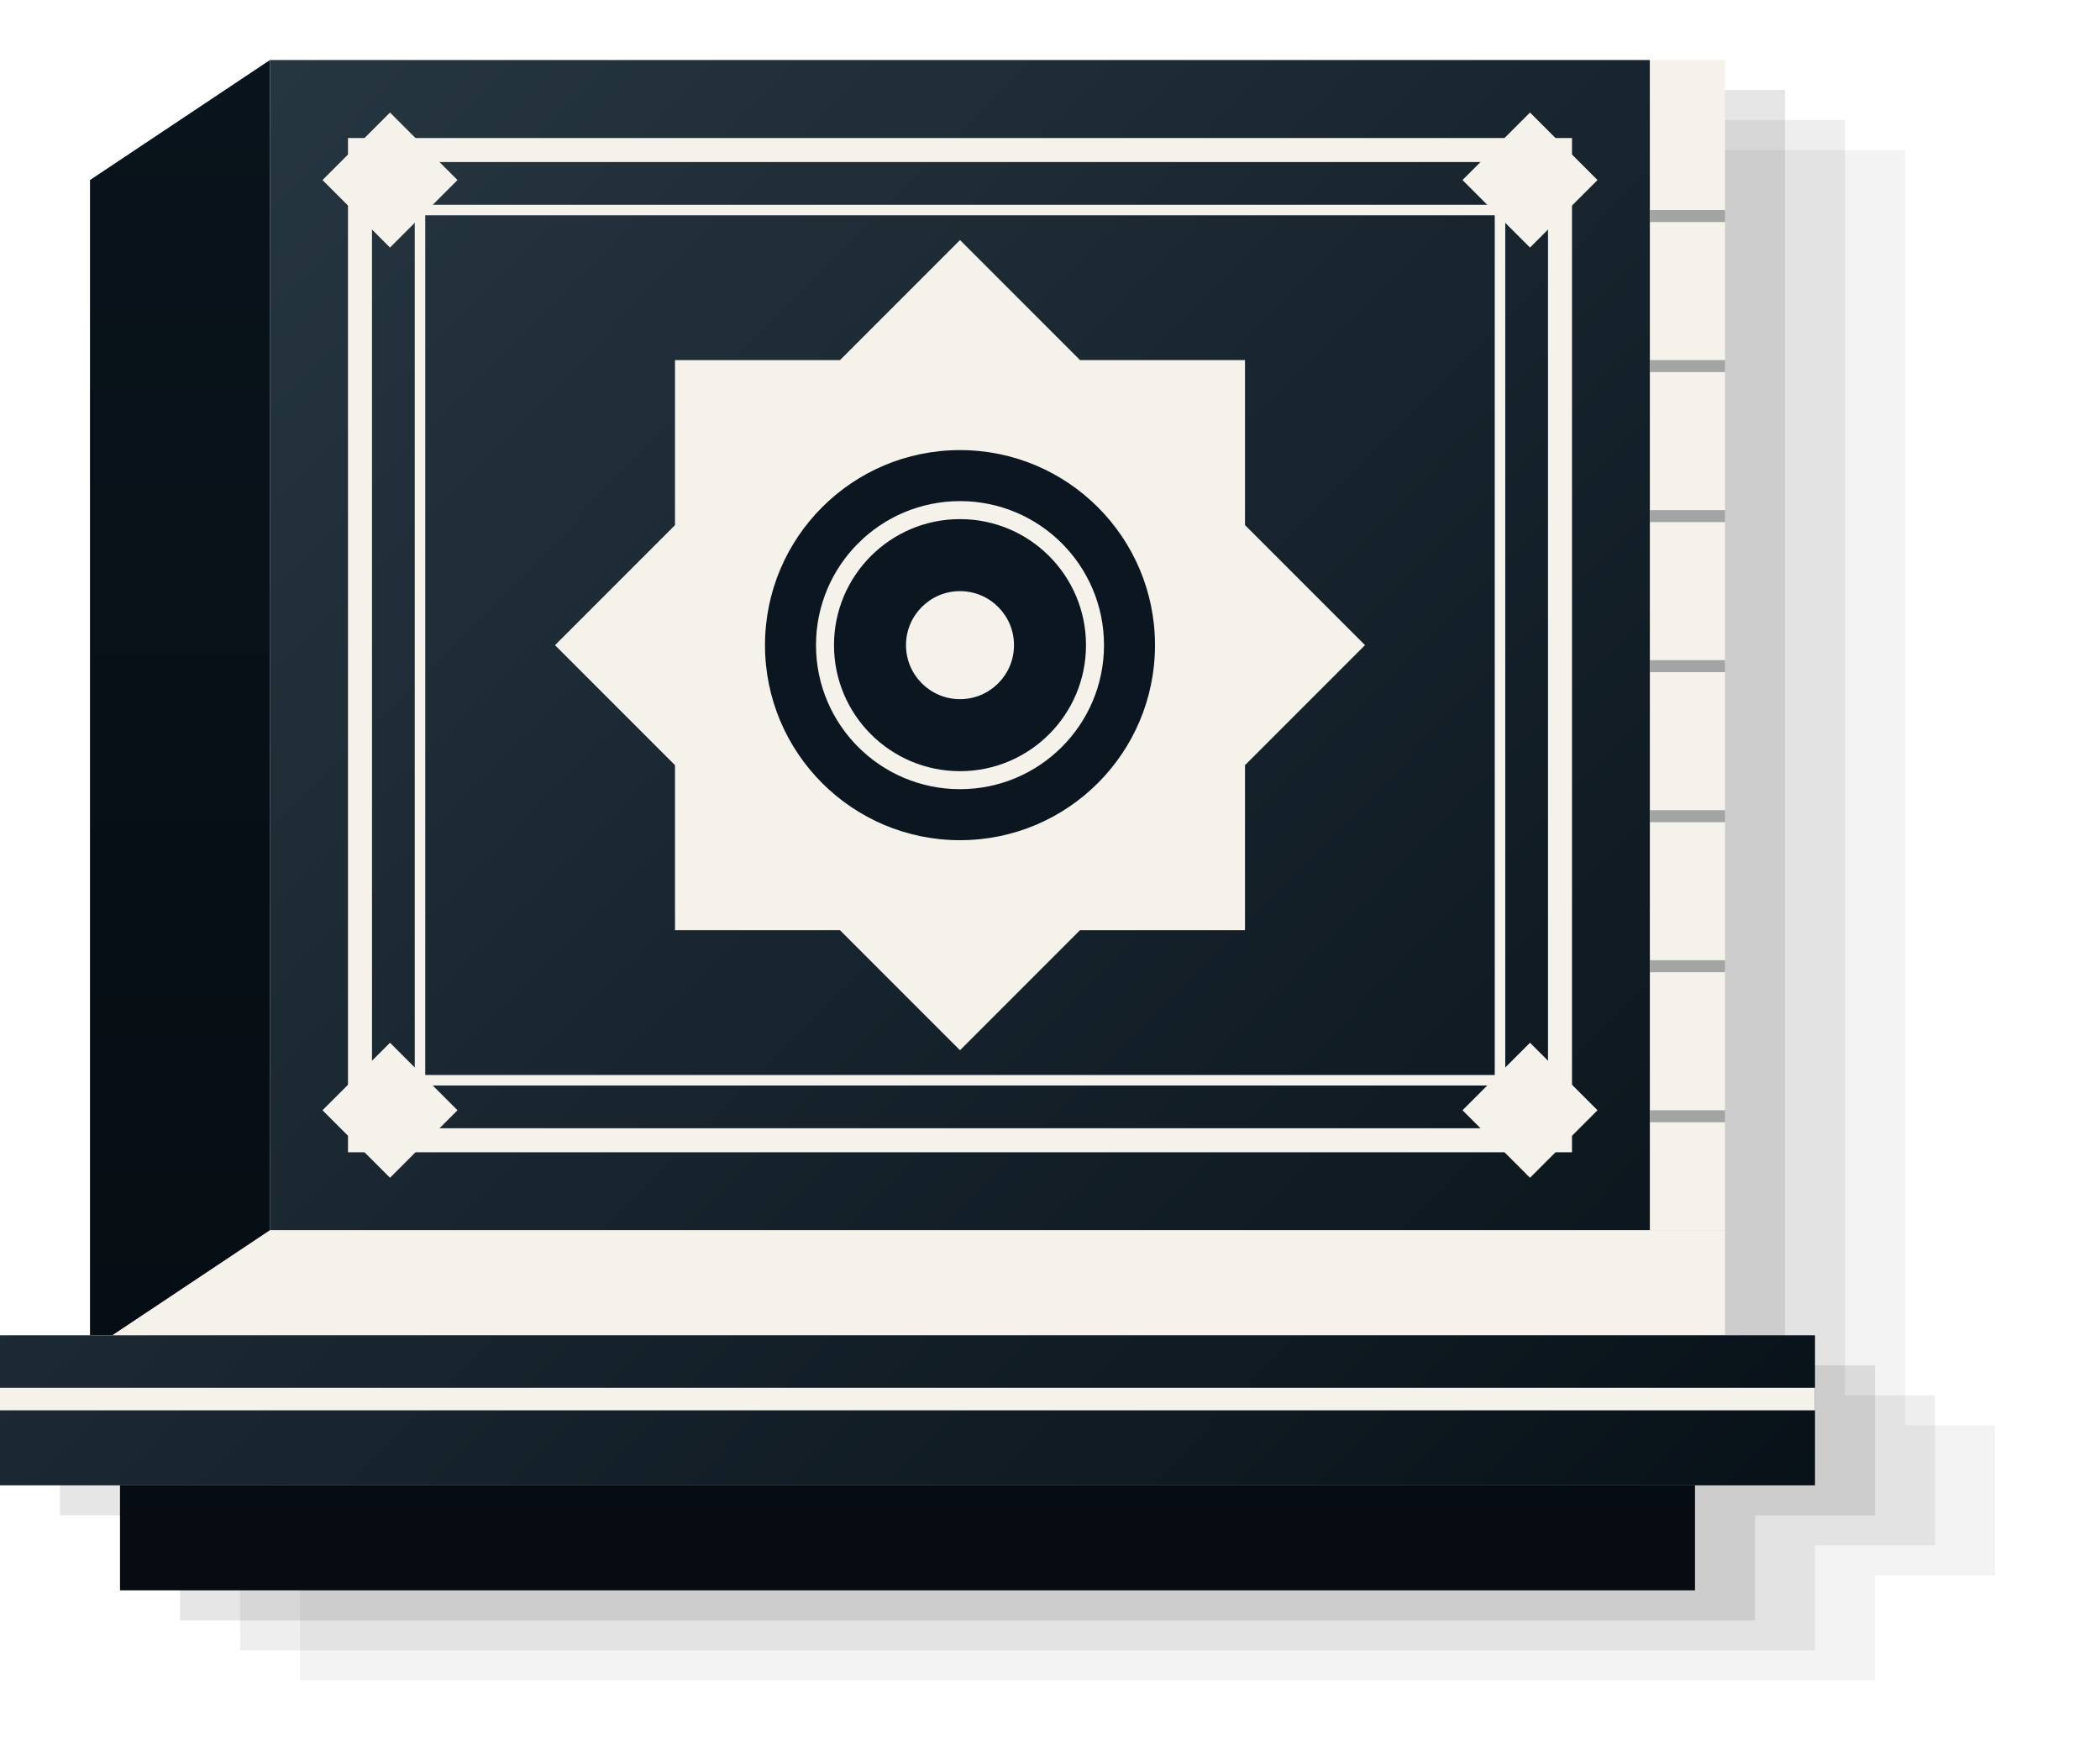
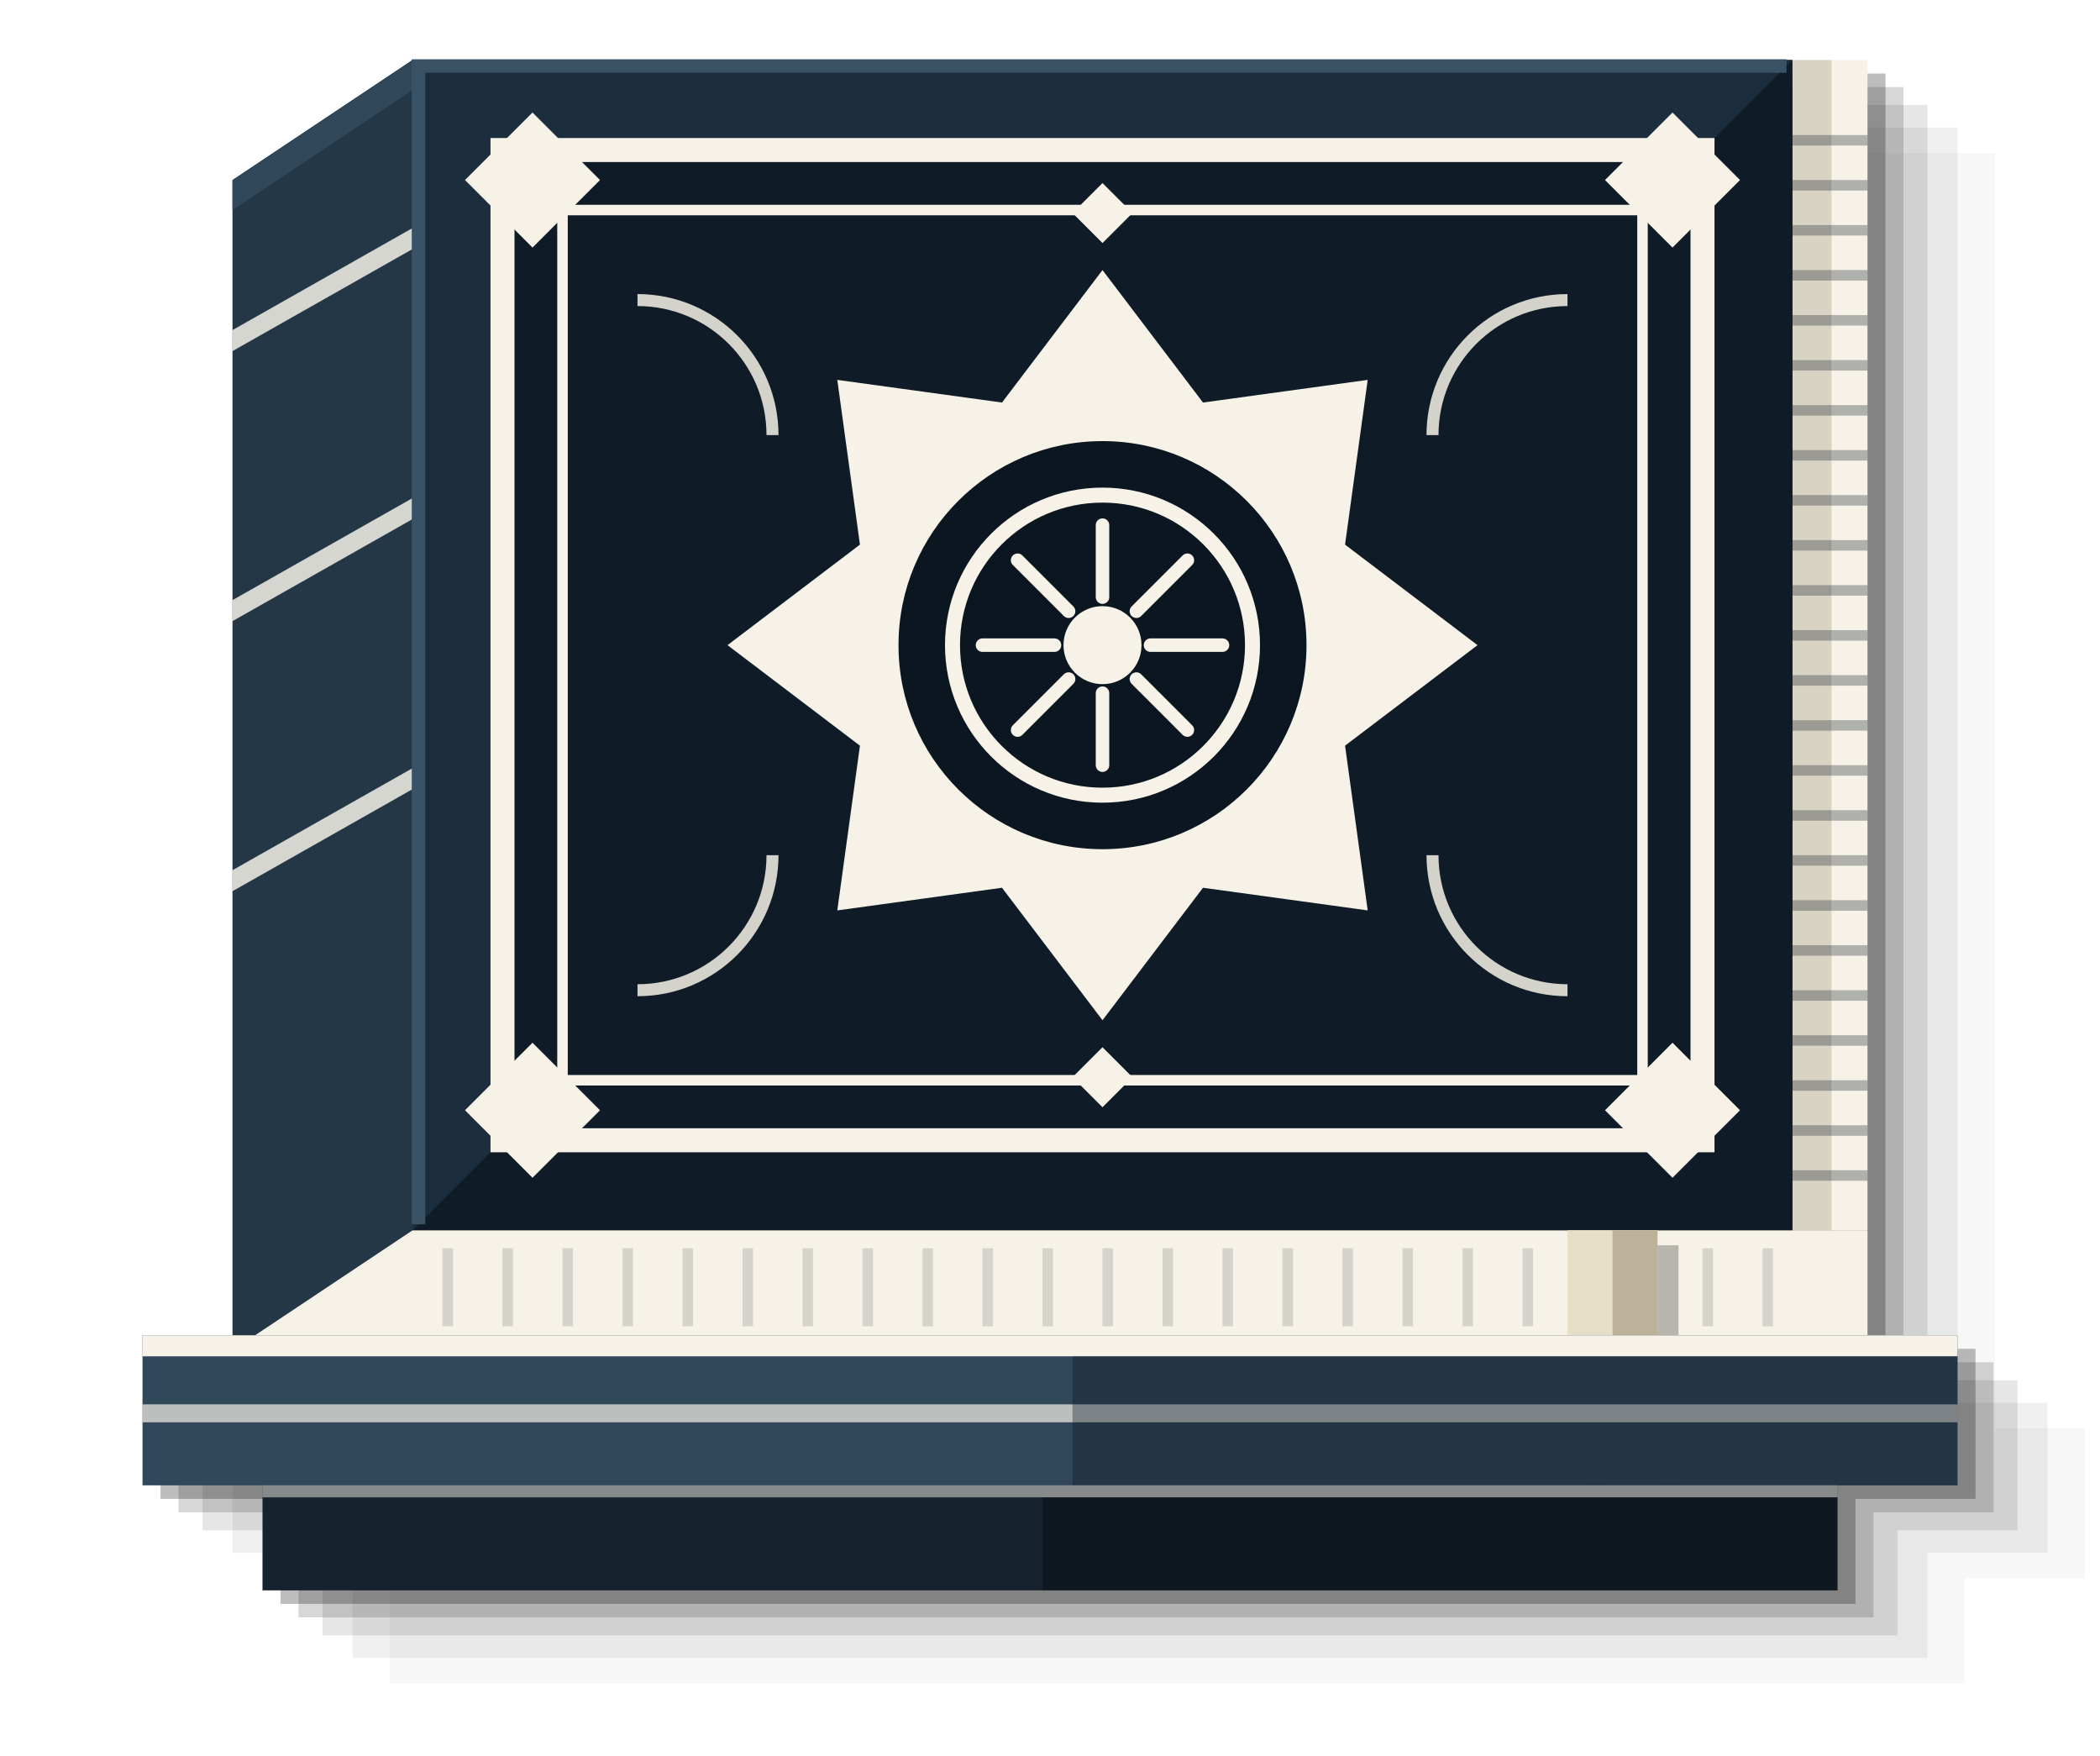
<svg xmlns="http://www.w3.org/2000/svg" viewBox="0 0 140 117" width="140" height="117">
-   <defs>
-     <linearGradient id="kl" gradientUnits="userSpaceOnUse" x1="0" y1="4" x2="0" y2="106">
-       <stop offset="0" stop-color="#09131b" />
-       <stop offset="1" stop-color="#060c12" />
-     </linearGradient>
-     <linearGradient id="kr" gradientUnits="userSpaceOnUse" x1="18" y1="4" x2="121" y2="106">
-       <stop offset="0" stop-color="#263641" />
-       <stop offset="1" stop-color="#071017" />
-     </linearGradient>
-   </defs>
-   <g opacity="0.1" transform="translate(4 2)" fill="#000">
-     <path d="M6 12L18 4H115V89H121V99H113V106H8V99H0V89H6Z" />
+   <g transform="translate(9.5 0)">
+     <path transform="translate(1.2 0.9)" fill="#000" fill-opacity="0.260" d="M6 12L18 4H115V89H121V99H113V106H8V99H0V89H6Z" />
+     <path transform="translate(2.4 1.8)" fill="#000" fill-opacity="0.160" d="M6 12L18 4H115V89H121V99H113V106H8V99H0V89H6Z" />
+     <path transform="translate(4 3)" fill="#000" fill-opacity="0.100" d="M6 12L18 4H115V89H121V99H113V106H8V99H0V89H6Z" />
+     <path transform="translate(6 4.5)" fill="#000" fill-opacity="0.060" d="M6 12L18 4H115V89H121V99H113V106H8V99H0V89H6Z" />
+     <path transform="translate(8.5 6.2)" fill="#000" fill-opacity="0.035" d="M6 12L18 4H115V89H121V99H113V106H8V99H0V89H6Z" />
+     <path fill="#f6f2e8" d="M6 90L18 82H115V89H6Z" />
+     <path fill="#f6f2e8" d="M110 4H115V82H110Z" />
+     <path fill="#bdb5a0" fill-opacity=".5" d="M110 4H112.6V82H110Z" />
+     <path fill="#0b1620" fill-opacity=".3" d="M110 9H115V9.7H110ZM110 12H115V12.7H110ZM110 15H115V15.7H110ZM110 18H115V18.7H110ZM110 21H115V21.7H110ZM110 24H115V24.7H110ZM110 27H115V27.7H110ZM110 30H115V30.7H110ZM110 33H115V33.7H110ZM110 36H115V36.7H110ZM110 39H115V39.7H110ZM110 42H115V42.7H110ZM110 45H115V45.7H110ZM110 48H115V48.7H110ZM110 51H115V51.7H110ZM110 54H115V54.7H110ZM110 57H115V57.7H110ZM110 60H115V60.7H110ZM110 63H115V63.7H110ZM110 66H115V66.7H110ZM110 69H115V69.7H110ZM110 72H115V72.7H110ZM110 75H115V75.7H110ZM110 78H115V78.7H110Z" />
+     <path fill="#0b1620" fill-opacity=".14" d="M20 83.2H20.7V88.4H20Z" />
+     <path fill="#0b1620" fill-opacity=".14" d="M24 83.2H24.7V88.4H24Z" />
+     <path fill="#0b1620" fill-opacity=".14" d="M28 83.2H28.7V88.4H28Z" />
+     <path fill="#0b1620" fill-opacity=".14" d="M32 83.2H32.7V88.4H32Z" />
+     <path fill="#0b1620" fill-opacity=".14" d="M36 83.2H36.7V88.4H36Z" />
+     <path fill="#0b1620" fill-opacity=".14" d="M40 83.2H40.7V88.4H40Z" />
+     <path fill="#0b1620" fill-opacity=".14" d="M44 83.2H44.7V88.4H44Z" />
+     <path fill="#0b1620" fill-opacity=".14" d="M48 83.2H48.7V88.4H48Z" />
+     <path fill="#0b1620" fill-opacity=".14" d="M52 83.2H52.7V88.4H52Z" />
+     <path fill="#0b1620" fill-opacity=".14" d="M56 83.2H56.7V88.4H56Z" />
+     <path fill="#0b1620" fill-opacity=".14" d="M60 83.2H60.7V88.4H60Z" />
+     <path fill="#0b1620" fill-opacity=".14" d="M64 83.2H64.7V88.4H64Z" />
+     <path fill="#0b1620" fill-opacity=".14" d="M68 83.2H68.7V88.4H68Z" />
+     <path fill="#0b1620" fill-opacity=".14" d="M72 83.2H72.7V88.4H72Z" />
+     <path fill="#0b1620" fill-opacity=".14" d="M76 83.2H76.7V88.4H76Z" />
+     <path fill="#0b1620" fill-opacity=".14" d="M80 83.2H80.7V88.4H80Z" />
+     <path fill="#0b1620" fill-opacity=".14" d="M84 83.2H84.7V88.4H84Z" />
+     <path fill="#0b1620" fill-opacity=".14" d="M88 83.2H88.7V88.4H88Z" />
+     <path fill="#0b1620" fill-opacity=".14" d="M92 83.2H92.7V88.4H92Z" />
+     <path fill="#0b1620" fill-opacity=".14" d="M96 83.2H96.7V88.4H96Z" />
+     <path fill="#0b1620" fill-opacity=".14" d="M100 83.2H100.7V88.4H100Z" />
+     <path fill="#0b1620" fill-opacity=".14" d="M104 83.2H104.7V88.4H104Z" />
+     <path fill="#0b1620" fill-opacity=".14" d="M108 83.2H108.7V88.4H108Z" />
+     <path fill="#243747" d="M6 12L18 4V82L6 90Z" />
+     <path fill="#31475a" d="M6 12L18 4V6L6 14Z" />
+     <path fill="#f6f2e8" fill-opacity=".85" d="M6 22L18 15.2V16.6L6 23.4Z" />
+     <path fill="#f6f2e8" fill-opacity=".85" d="M6 40L18 33.2V34.6L6 41.4Z" />
+     <path fill="#f6f2e8" fill-opacity=".85" d="M6 58L18 51.2V52.6L6 59.4Z" />
+     <path fill="#0f1c27" d="M18 4H110V82H18Z" />
+     <path fill="#1c2e3d" d="M18 4H110L96 18H32V68L18 82Z" />
+     <path fill="#0f1c27" d="M24 10H104V76H24Z" />
+     <path fill="none" stroke="#f6f2e8" stroke-width="1.6" d="M24 10H104V76H24Z" />
+     <path fill="none" stroke="#f6f2e8" stroke-width=".7" d="M28 14H100V72H28Z" />
+     <path fill="#f6f2e8" d="M64 18L70.7 26.83L81.68 25.32L80.17 36.3L89 43L80.17 49.7L81.68 60.68L70.7 59.17L64 68L57.3 59.17L46.32 60.68L47.83 49.7L39 43L47.83 36.3L46.32 25.32L57.3 26.83Z" />
+     <circle cx="64" cy="43" r="13.6" fill="#0b1620" />
+     <circle cx="64" cy="43" r="10" fill="none" stroke="#f6f2e8" stroke-width="1" />
+     <path fill="none" stroke="#f6f2e8" stroke-width=".9" stroke-linecap="round" d="M67.2 43L72 43M66.26 45.26L69.66 48.66M64 46.2L64 51M61.74 45.26L58.34 48.66M60.8 43L56 43M61.74 40.74L58.34 37.34M64 39.8L64 35M66.26 40.74L69.66 37.34" />
+     <circle cx="64" cy="43" r="2.6" fill="#f6f2e8" />
+     <path fill="none" stroke="#f6f2e8" stroke-width=".8" stroke-opacity=".85" d="M33 20A9 9 0 0 1 42 29M95 20A9 9 0 0 0 86 29M33 66A9 9 0 0 0 42 57M95 66A9 9 0 0 1 86 57" />
+     <path fill="#f6f2e8" d="M26 7.5L30.5 12L26 16.5L21.5 12ZM102 7.5L106.5 12L102 16.5L97.5 12ZM26 69.5L30.5 74L26 78.5L21.5 74ZM102 69.5L106.5 74L102 78.5L97.5 74ZM64 12.2L66 14.2L64 16.2L62 14.2ZM64 69.8L66 71.8L64 73.8L62 71.8Z" />
+     <path fill="none" stroke="#3a5266" stroke-width=".9" d="M18.4 81.6V4.4H109.6" />
+     <path transform="translate(1.4 1)" fill="#000" fill-opacity="0.250" d="M95 82H101V99L98 96.4L95 99Z" />
+     <path fill="#e6dec6" d="M95 82H101V99L98 96.4L95 99Z" />
+     <path fill="#bdb299" d="M98 82H101V99L98 96.4Z" />
+     <path fill="#31475a" d="M0 89H121V99H0Z" />
+     <path fill="#f6f2e8" d="M0 89H121V90.4H0Z" />
+     <path fill="#f6f2e8" fill-opacity=".7" d="M0 93.6H121V94.8H0Z" />
+     <path fill="#0b1620" fill-opacity=".35" d="M62 90.4H121V99H62Z" />
+     <path fill="#16222e" d="M8 99H113V106H8Z" />
+     <path fill="#f6f2e8" fill-opacity=".5" d="M8 99H113V99.8H8Z" />
+     <path fill="#000" fill-opacity=".3" d="M60 99.8H113V106H60Z" />
  </g>
-   <g opacity="0.07" transform="translate(8 4)" fill="#000">
-     <path d="M6 12L18 4H115V89H121V99H113V106H8V99H0V89H6Z" />
-   </g>
-   <g opacity="0.05" transform="translate(12 6)" fill="#000">
-     <path d="M6 12L18 4H115V89H121V99H113V106H8V99H0V89H6Z" />
-   </g>
-   <path fill="url(#kl)" d="M6 12L18 4V82L6 90Z" />
-   <path fill="url(#kr)" d="M18 4H110V82H18Z" />
-   <path fill="#f5f2eb" d="M110 4H115V82H110Z" />
-   <path fill="#0b1620" fill-opacity=".35" d="M110 14H115V14.8H110ZM110 24H115V24.8H110ZM110 34H115V34.8H110ZM110 44H115V44.8H110ZM110 54H115V54.8H110ZM110 64H115V64.8H110ZM110 74H115V74.8H110Z" />
-   <path fill="#f5f2eb" d="M6 90L18 82H115V89H6Z" />
-   <path fill="none" stroke="#f5f2eb" stroke-width="1.6" d="M24 10H104V76H24Z" />
-   <path fill="none" stroke="#f5f2eb" stroke-width=".7" d="M28 14H100V72H28Z" />
-   <path fill="#f5f2eb" d="M45 24H83V62H45ZM64 16L91 43L64 70L37 43Z" />
-   <circle cx="64" cy="43" r="13" fill="#0b1620" />
-   <circle cx="64" cy="43" r="9" fill="none" stroke="#f5f2eb" stroke-width="1.2" />
-   <circle cx="64" cy="43" r="3.6" fill="#f5f2eb" />
-   <path fill="#f5f2eb" d="M26 7.5L30.5 12L26 16.5L21.5 12ZM102 7.5L106.5 12L102 16.5L97.5 12ZM26 69.5L30.5 74L26 78.5L21.5 74ZM102 69.5L106.5 74L102 78.5L97.5 74Z" />
-   <path fill="url(#kr)" d="M0 89H121V99H0Z" />
-   <path fill="#f5f2eb" d="M0 92.5H121V94H0Z" />
-   <path fill="url(#kl)" d="M8 99H113V106H8Z" />
</svg>
